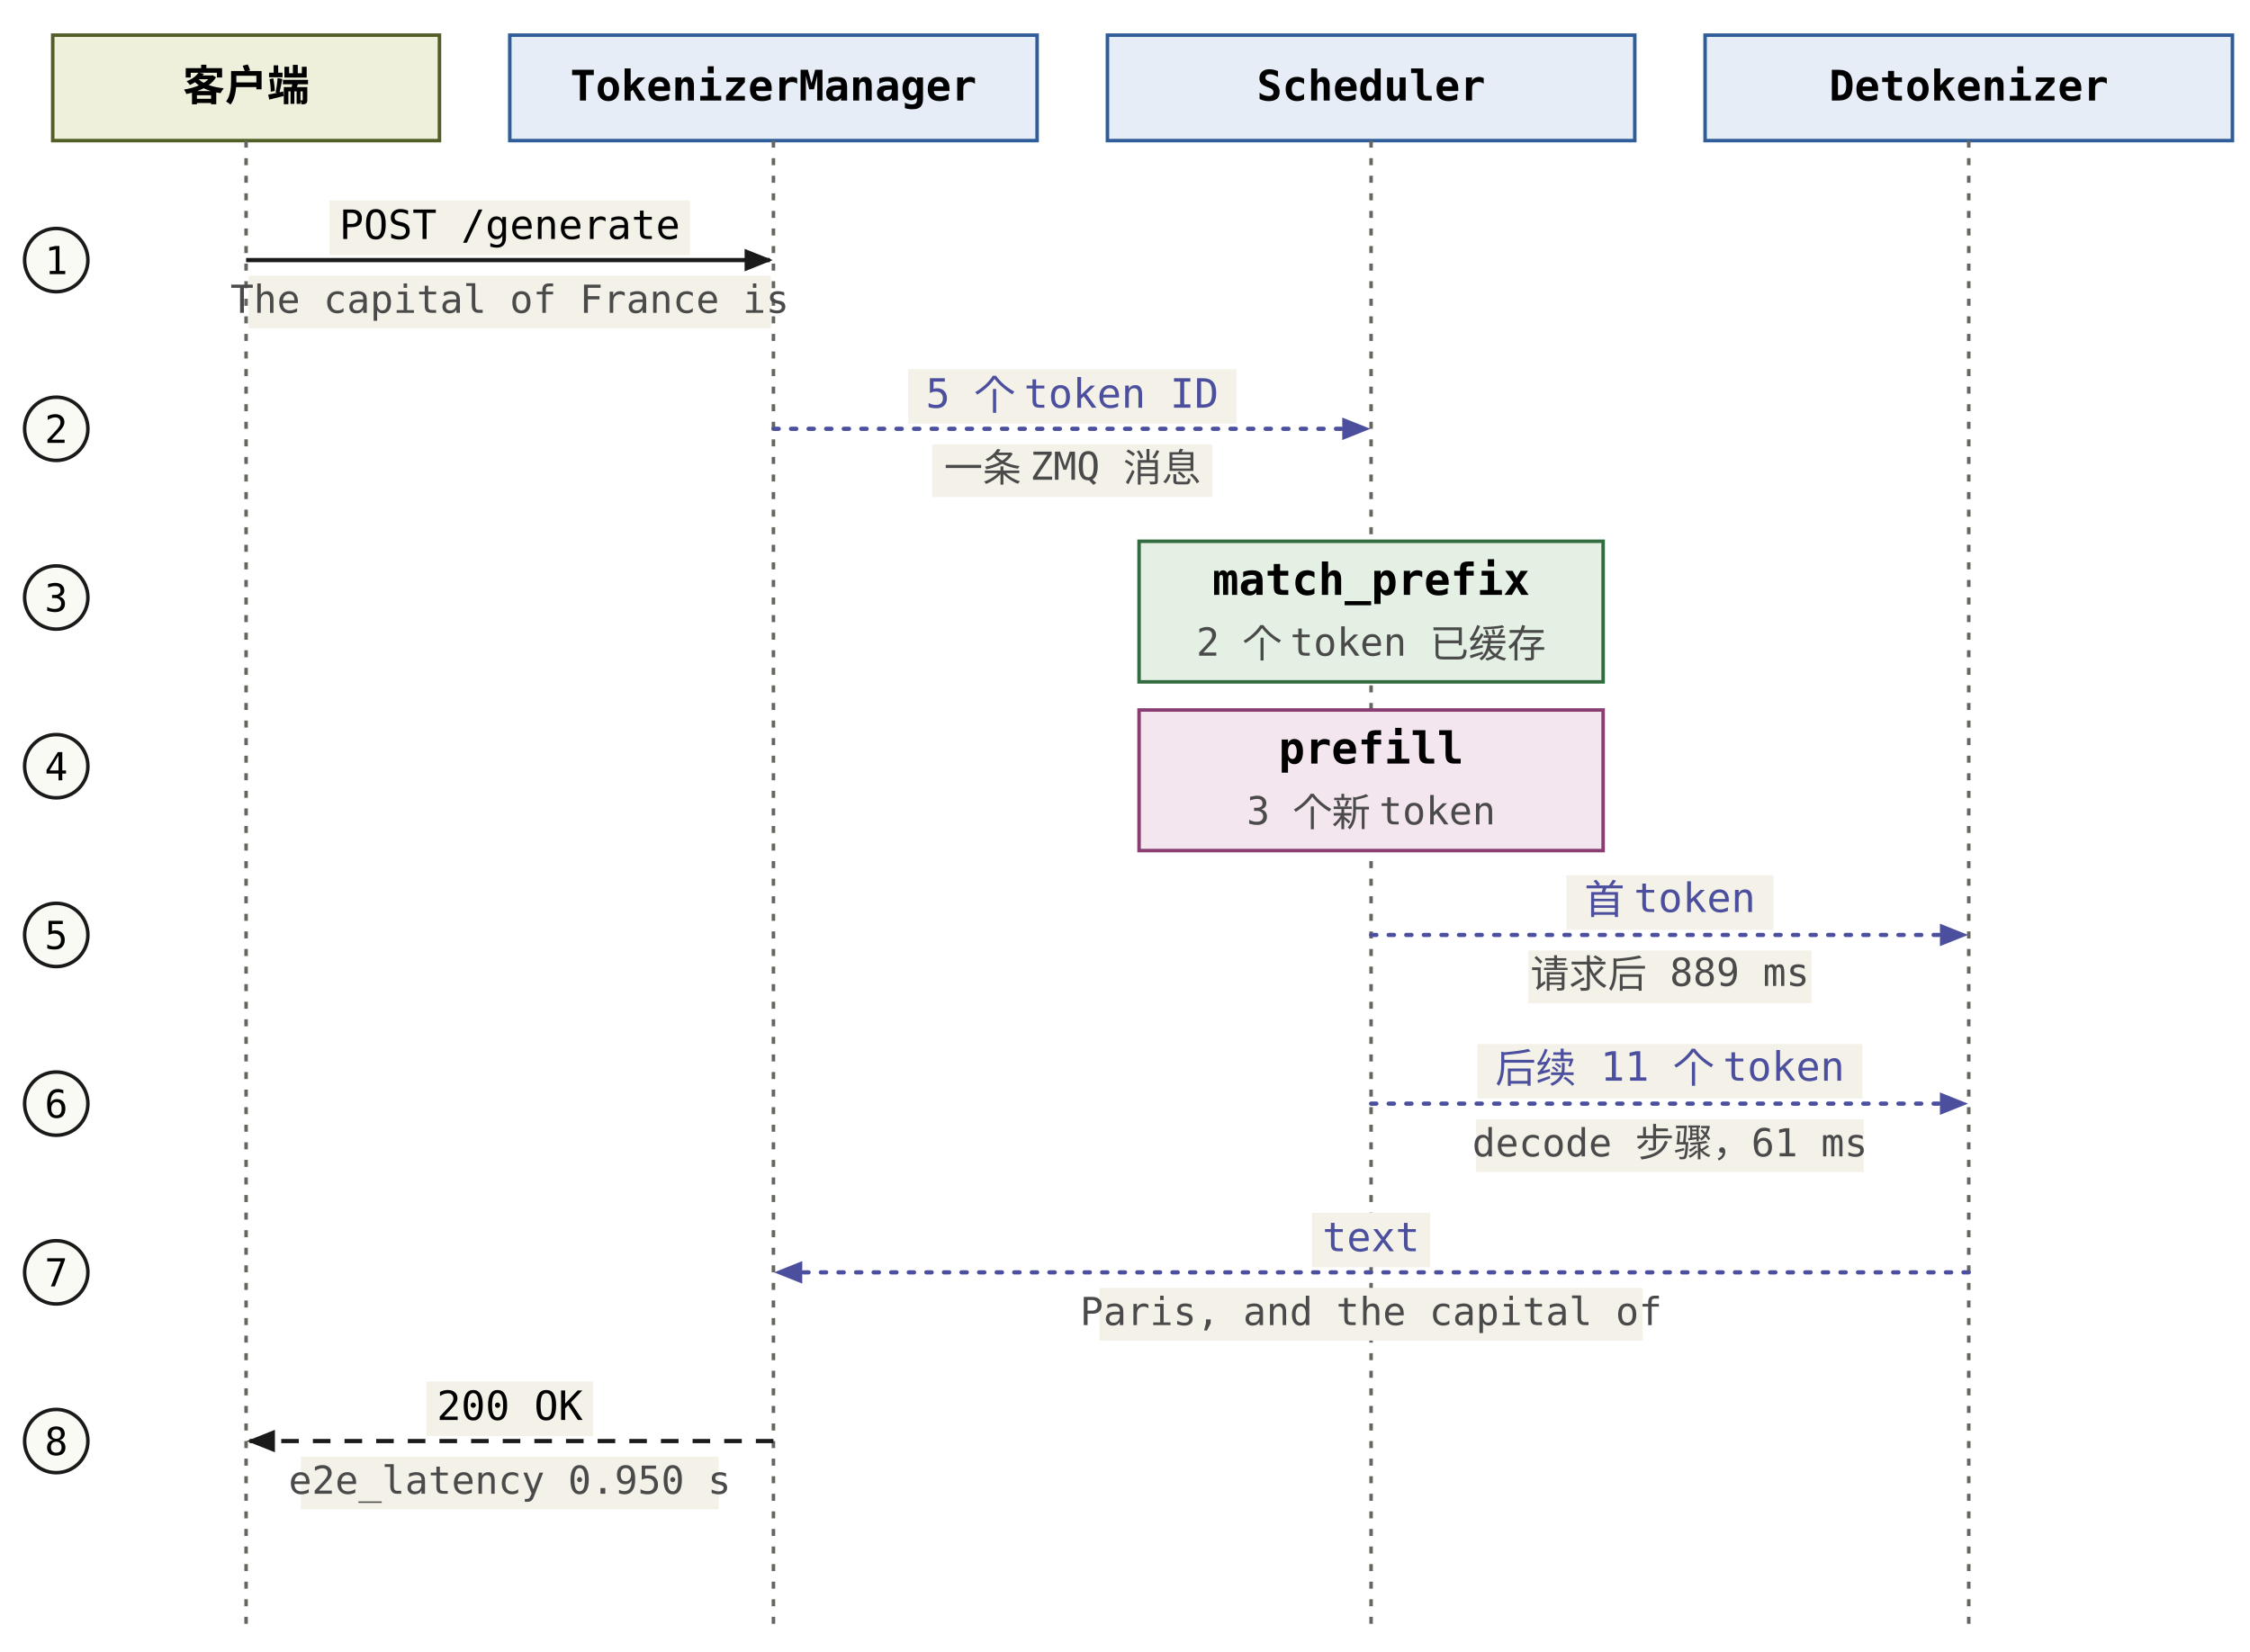
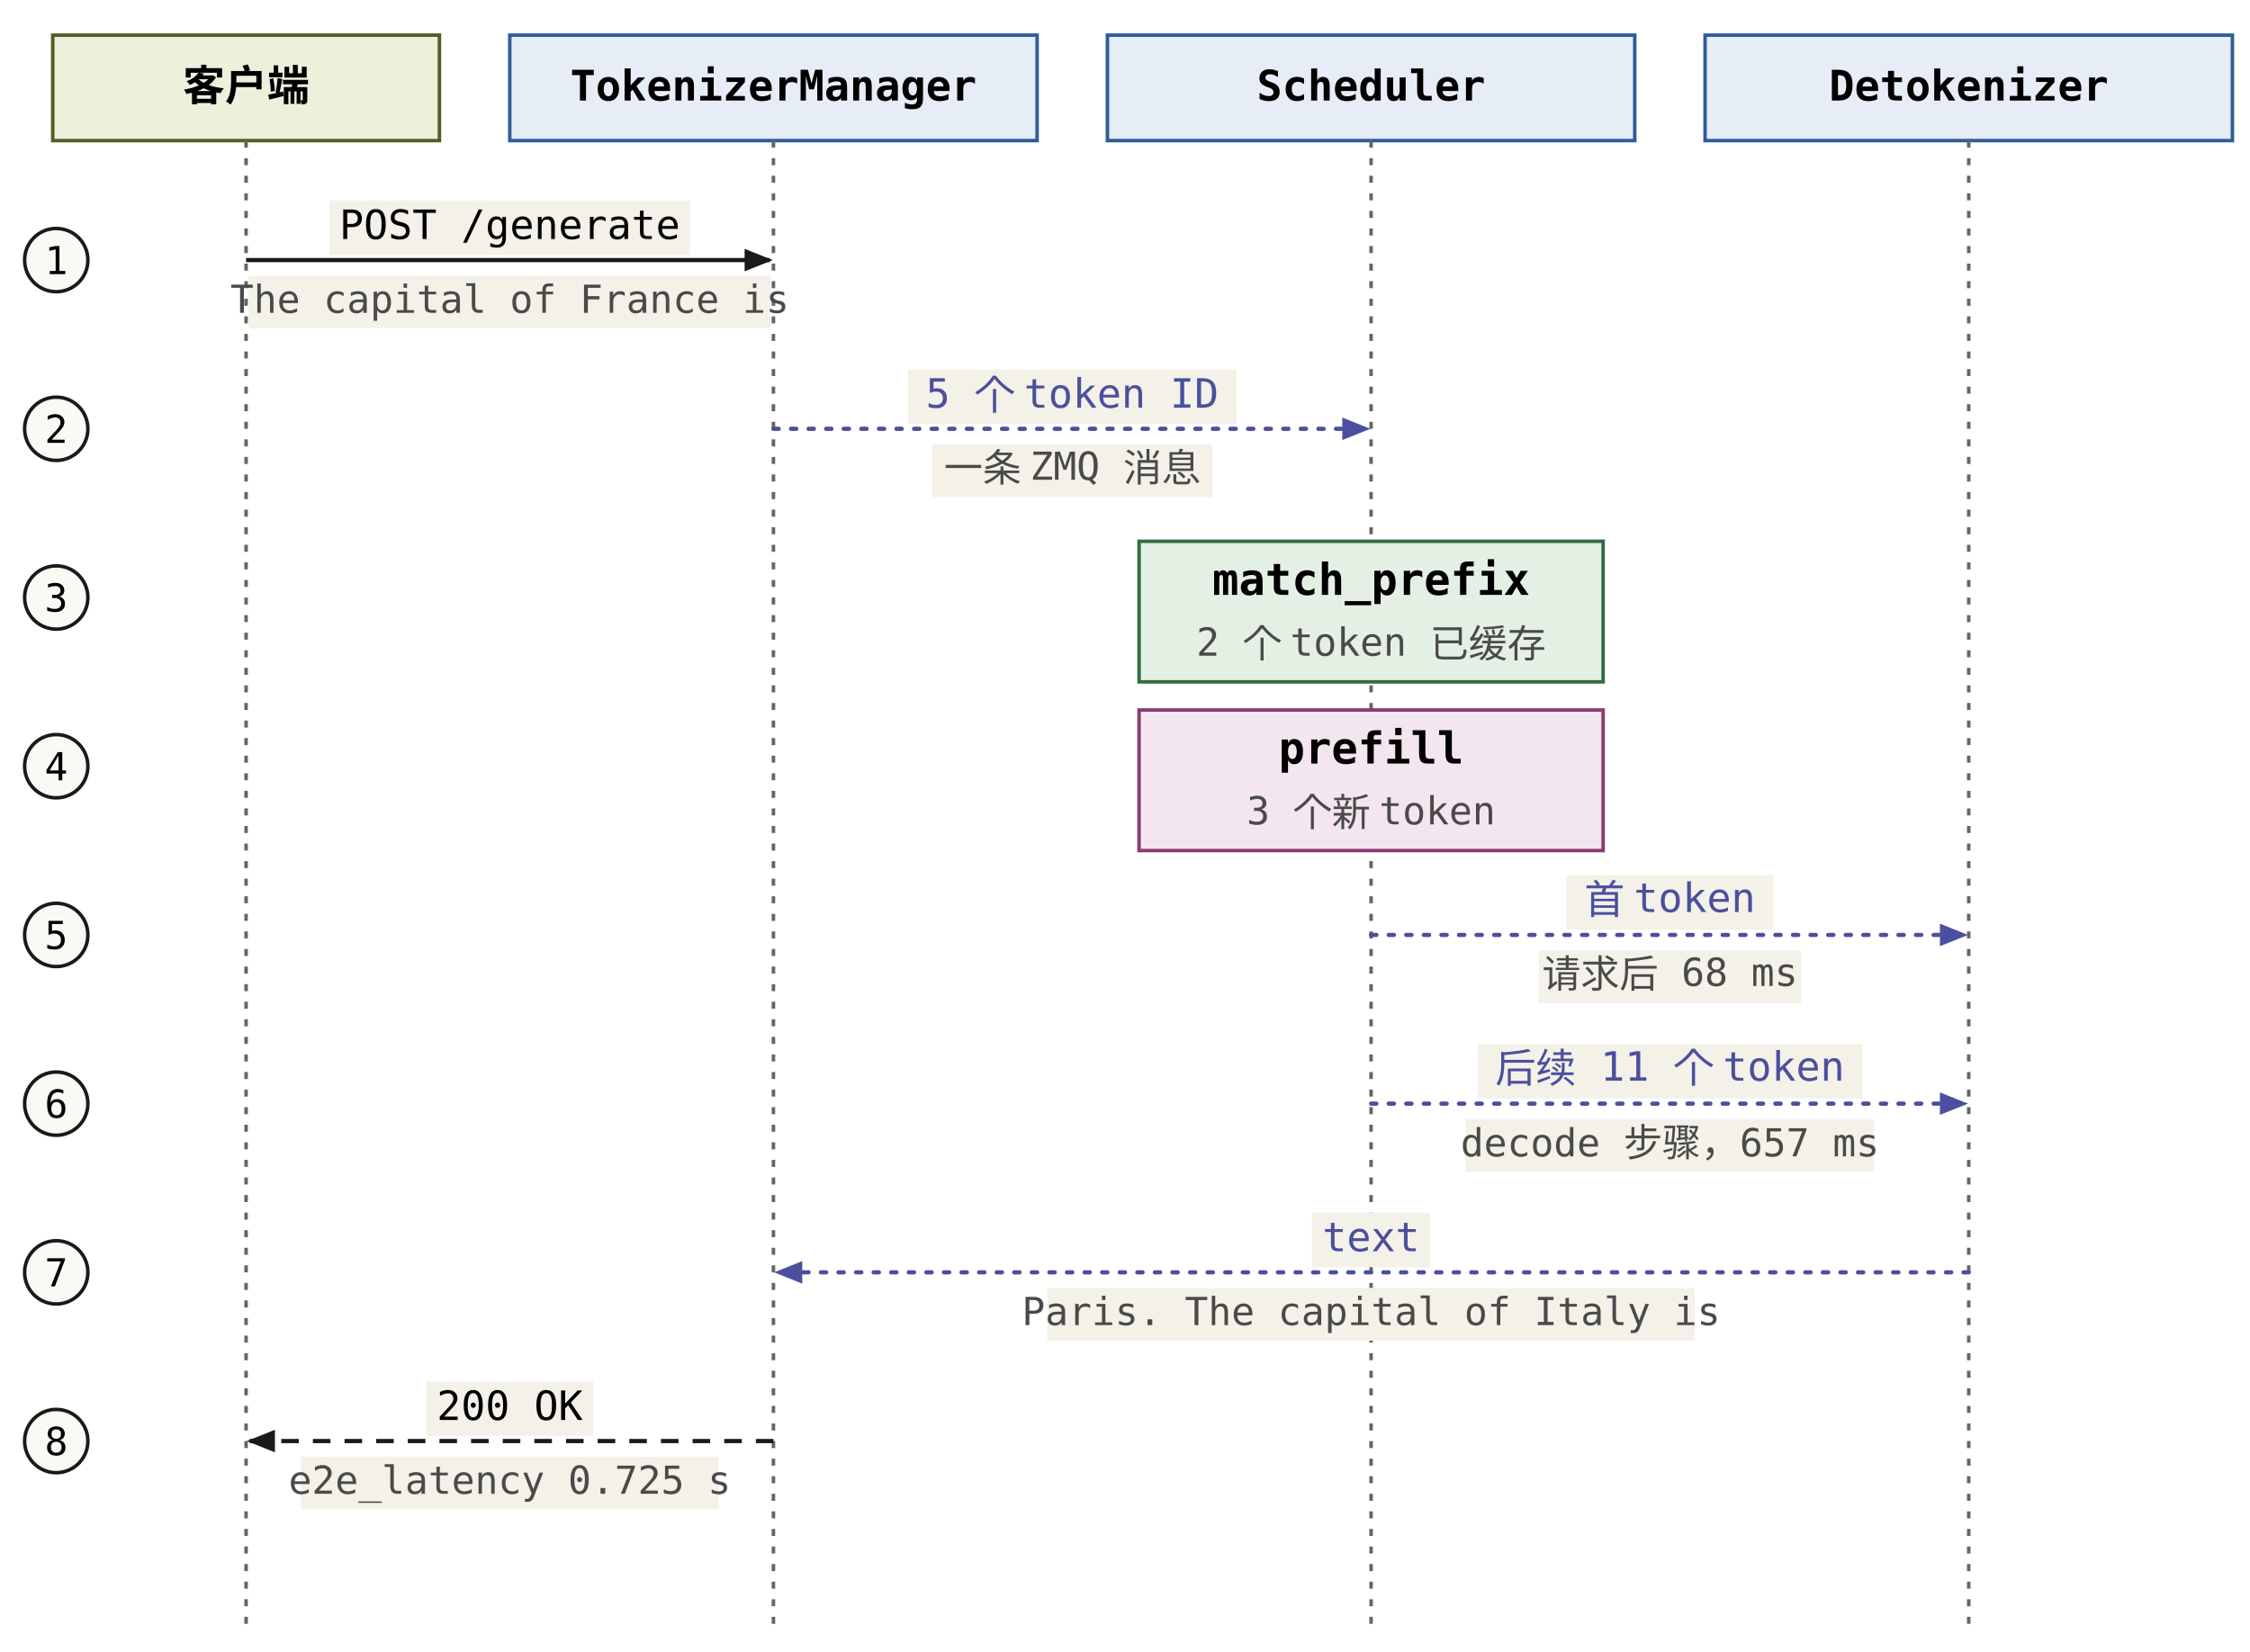
<svg xmlns="http://www.w3.org/2000/svg" viewBox="0 0 640 470" role="img" aria-labelledby="fig-1-3-title fig-1-3-desc" font-family="JetBrains Mono, ui-monospace, monospace">
  <defs>
    <marker id="fig-1-3-head-ink" viewBox="0 0 10 10" refX="9" refY="5" markerWidth="8" markerHeight="8" markerUnits="userSpaceOnUse" orient="auto-start-reverse">
      <path d="M0 1 L10 5 L0 9 z" fill="var(--m-ink, #1a1a1a)" />
    </marker>
    <marker id="fig-1-3-head-indigo" viewBox="0 0 10 10" refX="9" refY="5" markerWidth="8" markerHeight="8" markerUnits="userSpaceOnUse" orient="auto-start-reverse">
      <path d="M0 1 L10 5 L0 9 z" fill="var(--m-indigo-ink, #4b4f9e)" />
    </marker>
  </defs>
  <rect x="15" y="10" width="110" height="30" fill="var(--m-olive-fill, #eef0dc)" stroke="var(--m-olive-ink, #515f26)" />
  <text x="70" y="28.6" font-size="12" text-anchor="middle" font-weight="700">客户端</text>
  <line x1="70" y1="40" x2="70" y2="462" stroke="var(--m-ink-mute, #666660)" stroke-width="1" stroke-dasharray="2 3" />
  <rect x="145" y="10" width="150" height="30" fill="var(--m-blue-fill, #e6edf6)" stroke="var(--m-blue-ink, #2f5d9a)" />
  <text x="220" y="28.6" font-size="12" text-anchor="middle" font-weight="700">TokenizerManager</text>
  <line x1="220" y1="40" x2="220" y2="462" stroke="var(--m-ink-mute, #666660)" stroke-width="1" stroke-dasharray="2 3" />
  <rect x="315" y="10" width="150" height="30" fill="var(--m-blue-fill, #e6edf6)" stroke="var(--m-blue-ink, #2f5d9a)" />
  <text x="390" y="28.6" font-size="12" text-anchor="middle" font-weight="700">Scheduler</text>
  <line x1="390" y1="40" x2="390" y2="462" stroke="var(--m-ink-mute, #666660)" stroke-width="1" stroke-dasharray="2 3" />
  <rect x="485" y="10" width="150" height="30" fill="var(--m-blue-fill, #e6edf6)" stroke="var(--m-blue-ink, #2f5d9a)" />
  <text x="560" y="28.6" font-size="12" text-anchor="middle" font-weight="700">Detokenizer</text>
  <line x1="560" y1="40" x2="560" y2="462" stroke="var(--m-ink-mute, #666660)" stroke-width="1" stroke-dasharray="2 3" />
  <g data-beat="1">
    <animate attributeName="opacity" values="0;0;1" keyTimes="0;0;1" calcMode="spline" keySplines="0 0 1 1;0.23 1 0.32 1" dur="0.45s" begin="indefinite" fill="freeze" />
    <animateTransform attributeName="transform" type="translate" values="0 4;0 4;0 0" keyTimes="0;0;1" calcMode="spline" keySplines="0 0 1 1;0.23 1 0.32 1" dur="0.45s" begin="indefinite" fill="freeze" />
    <circle cx="16" cy="74" r="9" fill="var(--m-paper, #fafaf5)" stroke="var(--m-ink, #1a1a1a)" stroke-width="1" />
    <text x="16" y="78" font-size="11" text-anchor="middle">1</text>
    <line x1="70" y1="74" x2="219" y2="74" stroke="var(--m-ink, #1a1a1a)" stroke-width="1.2" marker-end="url(#fig-1-3-head-ink)" />
    <circle class="m-packet" r="3.5" fill="var(--m-ink, #1a1a1a)" opacity="0">
      <animateMotion path="M70 74 L219 74" keyPoints="0;0;1;1" keyTimes="0;0;0.688;1" calcMode="linear" dur="0.8s" begin="indefinite" fill="freeze" />
      <animate attributeName="opacity" values="0;0;1;1;0" keyTimes="0;0;0.1;0.688;1" dur="0.8s" begin="indefinite" fill="freeze" />
    </circle>
    <rect class="m-knock" x="93.7" y="57.03" width="102.6" height="15.5" fill="var(--m-panel, #f3f1e8)" />
    <text x="145" y="68" font-size="11.5" text-anchor="middle">POST /generate</text>
    <rect class="m-knock" x="70.72" y="78.42" width="148.56" height="15" fill="var(--m-panel, #f3f1e8)" />
    <text x="145" y="89" font-size="11" text-anchor="middle" class="m-serif" fill="var(--m-ink-soft, #4a4a4a)">The capital of France is</text>
  </g>
  <g data-beat="2">
    <animate attributeName="opacity" values="0;0;1" keyTimes="0;0.571;1" calcMode="spline" keySplines="0 0 1 1;0.23 1 0.32 1" dur="1.05s" begin="indefinite" fill="freeze" />
    <animateTransform attributeName="transform" type="translate" values="0 4;0 4;0 0" keyTimes="0;0.571;1" calcMode="spline" keySplines="0 0 1 1;0.23 1 0.32 1" dur="1.05s" begin="indefinite" fill="freeze" />
    <circle cx="16" cy="122" r="9" fill="var(--m-paper, #fafaf5)" stroke="var(--m-ink, #1a1a1a)" stroke-width="1" />
    <text x="16" y="126" font-size="11" text-anchor="middle">2</text>
    <line x1="220" y1="122" x2="389" y2="122" stroke="var(--m-indigo-ink, #4b4f9e)" stroke-width="1.2" stroke-dasharray="1.5 3.5" stroke-linecap="round" marker-end="url(#fig-1-3-head-indigo)" />
    <circle class="m-packet" r="3.5" fill="var(--m-indigo-ink, #4b4f9e)" opacity="0">
      <animateMotion path="M220 122 L389 122" keyPoints="0;0;1;1" keyTimes="0;0.429;0.821;1" calcMode="linear" dur="1.4s" begin="indefinite" fill="freeze" />
      <animate attributeName="opacity" values="0;0;1;1;0" keyTimes="0;0.429;0.486;0.821;1" dur="1.4s" begin="indefinite" fill="freeze" />
    </circle>
    <rect class="m-knock" x="258.3" y="105.03" width="93.4" height="15.5" fill="var(--m-panel, #f3f1e8)" />
    <text x="305" y="116" font-size="11.5" text-anchor="middle" fill="var(--m-indigo-ink, #4b4f9e)">5 个 token ID</text>
    <rect class="m-knock" x="265.15" y="126.42" width="79.7" height="15" fill="var(--m-panel, #f3f1e8)" />
    <text x="305" y="137" font-size="11" text-anchor="middle" class="m-serif" fill="var(--m-ink-soft, #4a4a4a)">一条 ZMQ 消息</text>
  </g>
  <g data-beat="3">
    <animate attributeName="opacity" values="0;0;1" keyTimes="0;0.727;1" calcMode="spline" keySplines="0 0 1 1;0.23 1 0.32 1" dur="1.65s" begin="indefinite" fill="freeze" />
    <animateTransform attributeName="transform" type="translate" values="0 4;0 4;0 0" keyTimes="0;0.727;1" calcMode="spline" keySplines="0 0 1 1;0.23 1 0.32 1" dur="1.65s" begin="indefinite" fill="freeze" />
    <circle cx="16" cy="170" r="9" fill="var(--m-paper, #fafaf5)" stroke="var(--m-ink, #1a1a1a)" stroke-width="1" />
    <text x="16" y="174" font-size="11" text-anchor="middle">3</text>
    <rect x="324" y="154" width="132" height="40" fill="var(--m-green-fill, #e5f0e4)" stroke="var(--m-green-ink, #336b40)" />
    <text x="390" y="169.25" font-size="12.5" text-anchor="middle" font-weight="700">match_prefix</text>
    <text x="390" y="186.55" font-size="11" text-anchor="middle" class="m-serif" fill="var(--m-ink-soft, #4a4a4a)">2 个 token 已缓存</text>
  </g>
  <g data-beat="4">
    <animate attributeName="opacity" values="0;0;1" keyTimes="0;0.8;1" calcMode="spline" keySplines="0 0 1 1;0.23 1 0.32 1" dur="2.25s" begin="indefinite" fill="freeze" />
    <animateTransform attributeName="transform" type="translate" values="0 4;0 4;0 0" keyTimes="0;0.8;1" calcMode="spline" keySplines="0 0 1 1;0.23 1 0.32 1" dur="2.25s" begin="indefinite" fill="freeze" />
    <circle cx="16" cy="218" r="9" fill="var(--m-paper, #fafaf5)" stroke="var(--m-ink, #1a1a1a)" stroke-width="1" />
    <text x="16" y="222" font-size="11" text-anchor="middle">4</text>
    <rect x="324" y="202" width="132" height="40" fill="var(--m-plum-fill, #f4e6ef)" stroke="var(--m-plum-ink, #8a3d72)" />
    <text x="390" y="217.25" font-size="12.5" text-anchor="middle" font-weight="700">prefill</text>
    <text x="390" y="234.55" font-size="11" text-anchor="middle" class="m-serif" fill="var(--m-ink-soft, #4a4a4a)">3 个新 token</text>
  </g>
  <g data-beat="5">
    <animate attributeName="opacity" values="0;0;1" keyTimes="0;0.842;1" calcMode="spline" keySplines="0 0 1 1;0.23 1 0.32 1" dur="2.85s" begin="indefinite" fill="freeze" />
    <animateTransform attributeName="transform" type="translate" values="0 4;0 4;0 0" keyTimes="0;0.842;1" calcMode="spline" keySplines="0 0 1 1;0.23 1 0.32 1" dur="2.85s" begin="indefinite" fill="freeze" />
    <circle cx="16" cy="266" r="9" fill="var(--m-paper, #fafaf5)" stroke="var(--m-ink, #1a1a1a)" stroke-width="1" />
    <text x="16" y="270" font-size="11" text-anchor="middle">5</text>
    <line x1="390" y1="266" x2="559" y2="266" stroke="var(--m-indigo-ink, #4b4f9e)" stroke-width="1.2" stroke-dasharray="1.5 3.5" stroke-linecap="round" marker-end="url(#fig-1-3-head-indigo)" />
    <circle class="m-packet" r="3.5" fill="var(--m-indigo-ink, #4b4f9e)" opacity="0">
      <animateMotion path="M390 266 L559 266" keyPoints="0;0;1;1" keyTimes="0;0.75;0.922;1" calcMode="linear" dur="3.2s" begin="indefinite" fill="freeze" />
      <animate attributeName="opacity" values="0;0;1;1;0" keyTimes="0;0.75;0.775;0.922;1" dur="3.2s" begin="indefinite" fill="freeze" />
    </circle>
    <rect class="m-knock" x="445.55" y="249.03" width="58.9" height="15.5" fill="var(--m-panel, #f3f1e8)" />
    <text x="475" y="260" font-size="11.5" text-anchor="middle" fill="var(--m-indigo-ink, #4b4f9e)">首 token</text>
-     <rect class="m-knock" x="434.71" y="270.42" width="80.58" height="15" fill="var(--m-panel, #f3f1e8)" />
-     <text x="475" y="281" font-size="11" text-anchor="middle" class="m-serif" fill="var(--m-ink-soft, #4a4a4a)">请求后 889 ms</text>
+     <rect class="m-knock" x="437.68" y="270.42" width="74.64" height="15" fill="var(--m-panel, #f3f1e8)" />
+     <text x="475" y="281" font-size="11" text-anchor="middle" class="m-serif" fill="var(--m-ink-soft, #4a4a4a)">请求后 68 ms</text>
  </g>
  <g data-beat="6">
    <animate attributeName="opacity" values="0;0;1" keyTimes="0;0.87;1" calcMode="spline" keySplines="0 0 1 1;0.23 1 0.32 1" dur="3.45s" begin="indefinite" fill="freeze" />
    <animateTransform attributeName="transform" type="translate" values="0 4;0 4;0 0" keyTimes="0;0.87;1" calcMode="spline" keySplines="0 0 1 1;0.23 1 0.32 1" dur="3.45s" begin="indefinite" fill="freeze" />
    <circle cx="16" cy="314" r="9" fill="var(--m-paper, #fafaf5)" stroke="var(--m-ink, #1a1a1a)" stroke-width="1" />
    <text x="16" y="318" font-size="11" text-anchor="middle">6</text>
    <line x1="390" y1="314" x2="559" y2="314" stroke="var(--m-indigo-ink, #4b4f9e)" stroke-width="1.2" stroke-dasharray="1.5 3.5" stroke-linecap="round" marker-end="url(#fig-1-3-head-indigo)" />
    <circle class="m-packet" r="3.5" fill="var(--m-indigo-ink, #4b4f9e)" opacity="0">
      <animateMotion path="M390 314 L559 314" keyPoints="0;0;1;1" keyTimes="0;0.789;0.934;1" calcMode="linear" dur="3.8s" begin="indefinite" fill="freeze" />
      <animate attributeName="opacity" values="0;0;1;1;0" keyTimes="0;0.789;0.811;0.934;1" dur="3.8s" begin="indefinite" fill="freeze" />
    </circle>
    <rect class="m-knock" x="420.25" y="297.03" width="109.5" height="15.5" fill="var(--m-panel, #f3f1e8)" />
    <text x="475" y="308" font-size="11.5" text-anchor="middle" fill="var(--m-indigo-ink, #4b4f9e)">后续 11 个 token</text>
-     <rect class="m-knock" x="419.86" y="318.42" width="110.28" height="15" fill="var(--m-panel, #f3f1e8)" />
-     <text x="475" y="329" font-size="11" text-anchor="middle" class="m-serif" fill="var(--m-ink-soft, #4a4a4a)">decode 步骤，61 ms</text>
+     <rect class="m-knock" x="416.89" y="318.42" width="116.22" height="15" fill="var(--m-panel, #f3f1e8)" />
+     <text x="475" y="329" font-size="11" text-anchor="middle" class="m-serif" fill="var(--m-ink-soft, #4a4a4a)">decode 步骤，657 ms</text>
  </g>
  <g data-beat="7">
    <animate attributeName="opacity" values="0;0;1" keyTimes="0;0.889;1" calcMode="spline" keySplines="0 0 1 1;0.23 1 0.32 1" dur="4.05s" begin="indefinite" fill="freeze" />
    <animateTransform attributeName="transform" type="translate" values="0 4;0 4;0 0" keyTimes="0;0.889;1" calcMode="spline" keySplines="0 0 1 1;0.23 1 0.32 1" dur="4.05s" begin="indefinite" fill="freeze" />
    <circle cx="16" cy="362" r="9" fill="var(--m-paper, #fafaf5)" stroke="var(--m-ink, #1a1a1a)" stroke-width="1" />
    <text x="16" y="366" font-size="11" text-anchor="middle">7</text>
    <line x1="560" y1="362" x2="221" y2="362" stroke="var(--m-indigo-ink, #4b4f9e)" stroke-width="1.2" stroke-dasharray="1.5 3.5" stroke-linecap="round" marker-end="url(#fig-1-3-head-indigo)" />
    <circle class="m-packet" r="3.5" fill="var(--m-indigo-ink, #4b4f9e)" opacity="0">
      <animateMotion path="M560 362 L221 362" keyPoints="0;0;1;1" keyTimes="0;0.818;0.943;1" calcMode="linear" dur="4.4s" begin="indefinite" fill="freeze" />
      <animate attributeName="opacity" values="0;0;1;1;0" keyTimes="0;0.818;0.836;0.943;1" dur="4.4s" begin="indefinite" fill="freeze" />
    </circle>
    <rect class="m-knock" x="373.2" y="345.03" width="33.6" height="15.5" fill="var(--m-panel, #f3f1e8)" />
    <text x="390" y="356" font-size="11.5" text-anchor="middle" fill="var(--m-indigo-ink, #4b4f9e)">text</text>
-     <rect class="m-knock" x="312.75" y="366.42" width="154.5" height="15" fill="var(--m-panel, #f3f1e8)" />
-     <text x="390" y="377" font-size="11" text-anchor="middle" class="m-serif" fill="var(--m-ink-soft, #4a4a4a)">Paris, and the capital of</text>
+     <rect class="m-knock" x="297.9" y="366.42" width="184.2" height="15" fill="var(--m-panel, #f3f1e8)" />
+     <text x="390" y="377" font-size="11" text-anchor="middle" class="m-serif" fill="var(--m-ink-soft, #4a4a4a)">Paris. The capital of Italy is</text>
  </g>
  <g data-beat="8">
    <animate attributeName="opacity" values="0;0;1" keyTimes="0;0.903;1" calcMode="spline" keySplines="0 0 1 1;0.23 1 0.32 1" dur="4.65s" begin="indefinite" fill="freeze" />
    <animateTransform attributeName="transform" type="translate" values="0 4;0 4;0 0" keyTimes="0;0.903;1" calcMode="spline" keySplines="0 0 1 1;0.23 1 0.32 1" dur="4.65s" begin="indefinite" fill="freeze" />
    <circle cx="16" cy="410" r="9" fill="var(--m-paper, #fafaf5)" stroke="var(--m-ink, #1a1a1a)" stroke-width="1" />
    <text x="16" y="414" font-size="11" text-anchor="middle">8</text>
    <line x1="220" y1="410" x2="71" y2="410" stroke="var(--m-ink, #1a1a1a)" stroke-width="1.2" stroke-dasharray="5 4" marker-end="url(#fig-1-3-head-ink)" />
    <circle class="m-packet" r="3.5" fill="var(--m-ink, #1a1a1a)" opacity="0">
      <animateMotion path="M220 410 L71 410" keyPoints="0;0;1;1" keyTimes="0;0.84;0.95;1" calcMode="linear" dur="5s" begin="indefinite" fill="freeze" />
      <animate attributeName="opacity" values="0;0;1;1;0" keyTimes="0;0.84;0.856;0.95;1" dur="5s" begin="indefinite" fill="freeze" />
    </circle>
    <rect class="m-knock" x="121.3" y="393.03" width="47.4" height="15.5" fill="var(--m-panel, #f3f1e8)" />
    <text x="145" y="404" font-size="11.5" text-anchor="middle">200 OK</text>
    <rect class="m-knock" x="85.57" y="414.42" width="118.86" height="15" fill="var(--m-panel, #f3f1e8)" />
-     <text x="145" y="425" font-size="11" text-anchor="middle" class="m-serif" fill="var(--m-ink-soft, #4a4a4a)">e2e_latency 0.950 s</text>
+     <text x="145" y="425" font-size="11" text-anchor="middle" class="m-serif" fill="var(--m-ink-soft, #4a4a4a)">e2e_latency 0.725 s</text>
  </g>
</svg>
